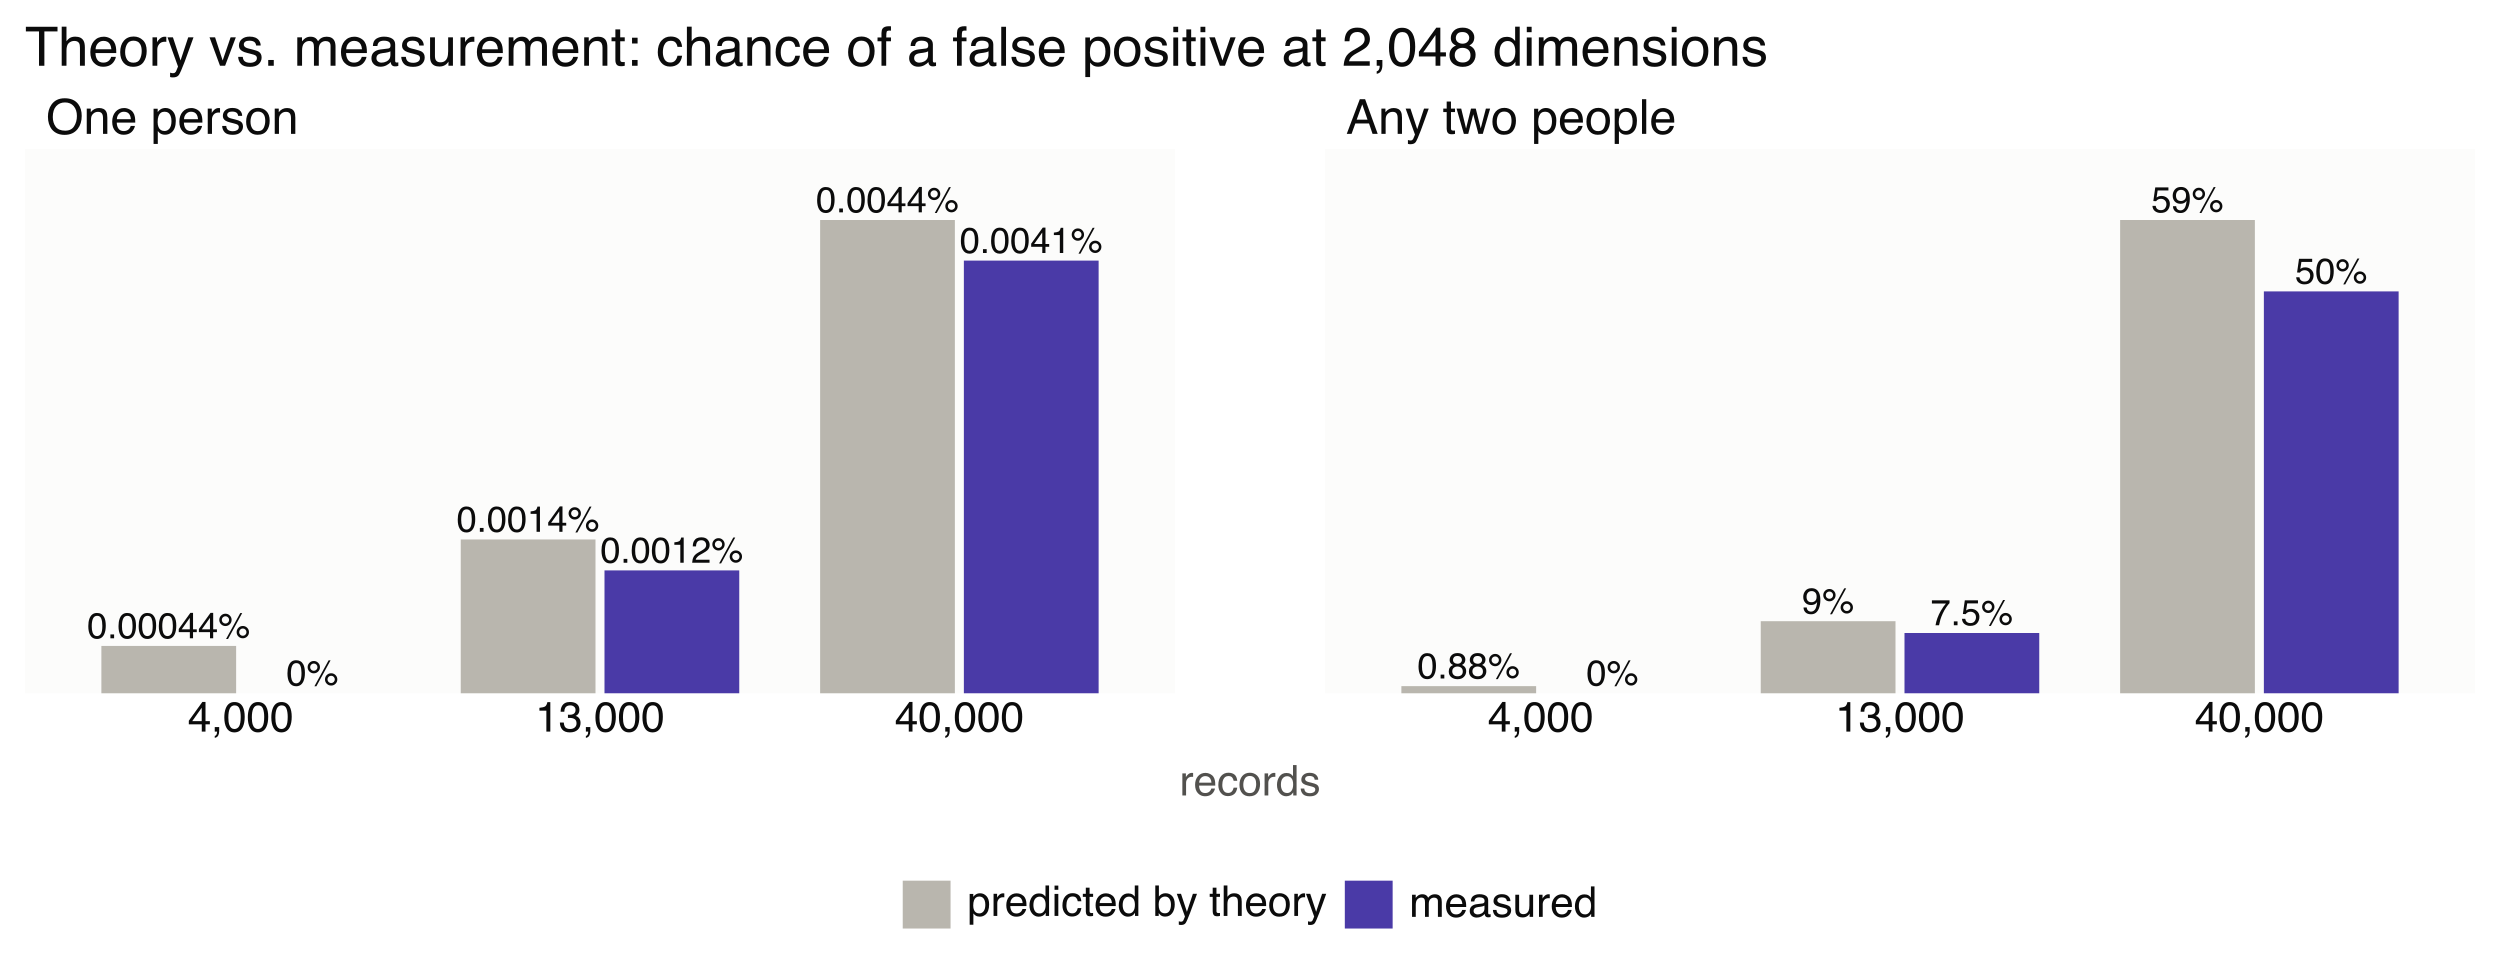
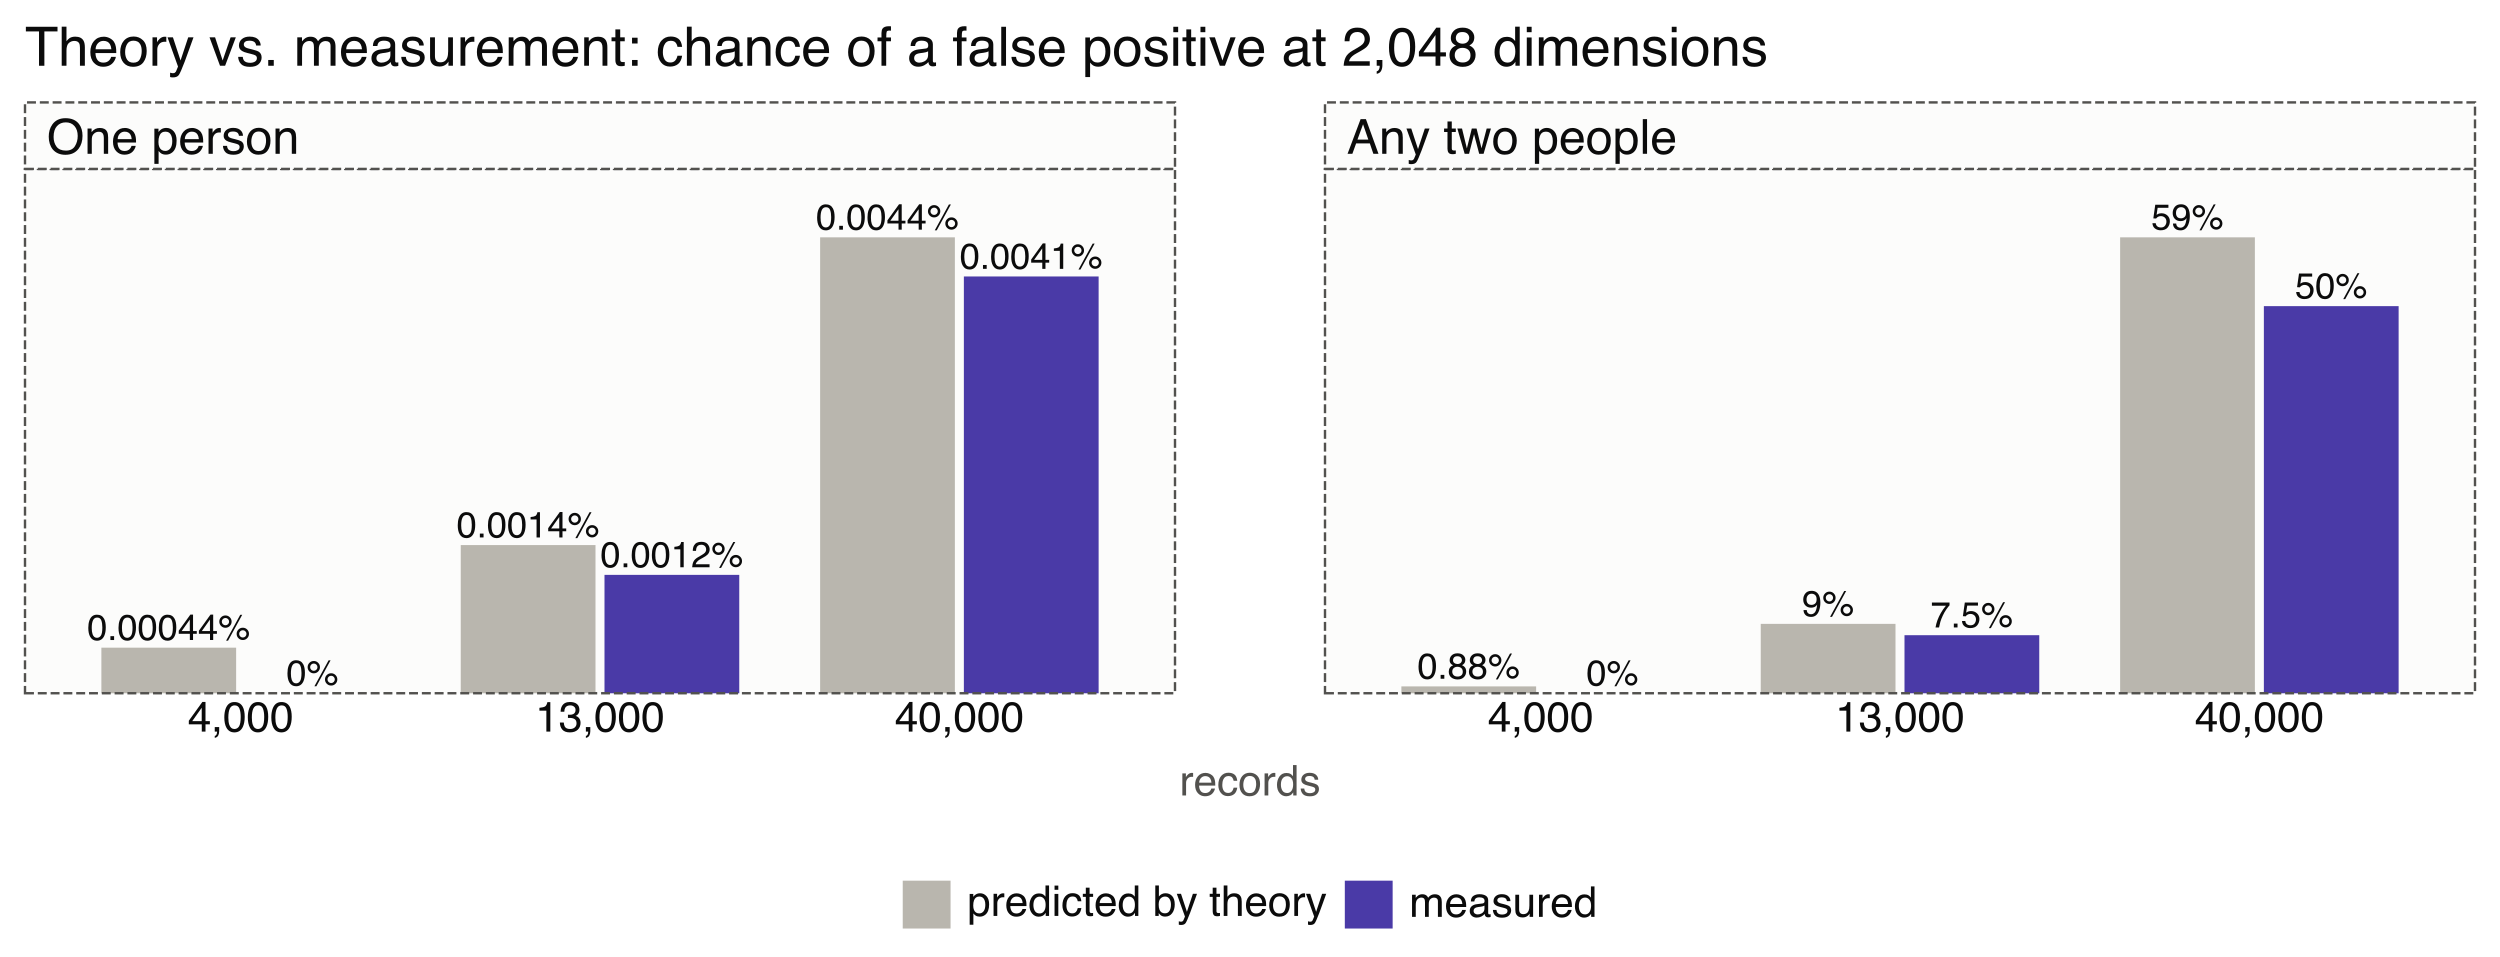
<svg xmlns="http://www.w3.org/2000/svg" xmlns:xlink="http://www.w3.org/1999/xlink" width="828pt" height="316.8pt" viewBox="0 0 828 316.8" version="1.1">
  <defs>
    <style type="text/css">*{stroke-linejoin: round; stroke-linecap: butt}</style>
  </defs>
  <g id="figure_1">
    <g id="patch_1">
      <path d="M 0 316.8  L 828 316.8  L 828 0  L 0 0  z " style="fill: #ffffff" />
    </g>
    <g id="patch_2">
      <path d="M 0 316.8  L 828 316.8  L 828 0  L 0 0  z " style="fill: #ffffff; stroke: #ffffff; stroke-linejoin: miter" />
    </g>
    <g id="axes_1">
      <g id="patch_3">
-         <path d="M 8.28 229.602  L 389.16 229.602  L 389.16 49.349  L 8.28 49.349  z " style="fill: #fcfcfb" />
+         <path d="M 8.28 229.602  L 389.16 229.602  L 389.16 55.949  L 8.28 55.949  z " style="fill: #fcfcfb" />
      </g>
      <g id="matplotlib.axis_1">
        <g id="xtick_1">
          <g id="text_1">
            <g style="fill: #0b0b0b" transform="translate(62.17969 242.3022) scale(0.14 -0.14)">
              <defs>
                <path id="Helvetica-17" d="M 2116 1584  L 2116 3613  L 681 1584  L 2116 1584  z M 2125 0  L 2125 1094  L 163 1094  L 163 1644  L 2213 4488  L 2688 4488  L 2688 1584  L 3347 1584  L 3347 1094  L 2688 1094  L 2688 0  L 2125 0  z " transform="scale(0.015625)" />
                <path id="Helvetica-f" d="M 531 -653  Q 747 -616 834 -350  Q 881 -209 881 -78  Q 881 -56 879 -39  Q 878 -22 872 0  L 531 0  L 531 681  L 1200 681  L 1200 50  Q 1200 -322 1050 -603  Q 900 -884 531 -950  L 531 -653  z " transform="scale(0.015625)" />
                <path id="Helvetica-13" d="M 1731 4475  Q 2600 4475 2988 3759  Q 3288 3206 3288 2244  Q 3288 1331 3016 734  Q 2622 -122 1728 -122  Q 922 -122 528 578  Q 200 1163 200 2147  Q 200 2909 397 3456  Q 766 4475 1731 4475  z M 1725 391  Q 2163 391 2422 778  Q 2681 1166 2681 2222  Q 2681 2984 2493 3476  Q 2306 3969 1766 3969  Q 1269 3969 1039 3501  Q 809 3034 809 2125  Q 809 1441 956 1025  Q 1181 391 1725 391  z " transform="scale(0.015625)" />
              </defs>
              <use xlink:href="#Helvetica-17" />
              <use xlink:href="#Helvetica-f" transform="translate(55.60938 0)" />
              <use xlink:href="#Helvetica-13" transform="translate(83.39062 0)" />
              <use xlink:href="#Helvetica-13" transform="translate(139 0)" />
              <use xlink:href="#Helvetica-13" transform="translate(194.6094 0)" />
            </g>
          </g>
        </g>
        <g id="xtick_2">
          <g id="text_2">
            <g style="fill: #0b0b0b" transform="translate(177.312 242.3022) scale(0.14 -0.14)">
              <defs>
                <path id="Helvetica-14" d="M 613 3169  L 613 3600  Q 1222 3659 1462 3798  Q 1703 3938 1822 4456  L 2266 4456  L 2266 0  L 1666 0  L 1666 3169  L 613 3169  z " transform="scale(0.015625)" />
                <path id="Helvetica-16" d="M 1663 -122  Q 869 -122 511 314  Q 153 750 153 1375  L 741 1375  Q 778 941 903 744  Q 1122 391 1694 391  Q 2138 391 2406 628  Q 2675 866 2675 1241  Q 2675 1703 2392 1887  Q 2109 2072 1606 2072  Q 1550 2072 1492 2070  Q 1434 2069 1375 2066  L 1375 2563  Q 1463 2553 1522 2550  Q 1581 2547 1650 2547  Q 1966 2547 2169 2647  Q 2525 2822 2525 3272  Q 2525 3606 2287 3787  Q 2050 3969 1734 3969  Q 1172 3969 956 3594  Q 838 3388 822 3006  L 266 3006  Q 266 3506 466 3856  Q 809 4481 1675 4481  Q 2359 4481 2734 4176  Q 3109 3872 3109 3294  Q 3109 2881 2888 2625  Q 2750 2466 2531 2375  Q 2884 2278 3082 2001  Q 3281 1725 3281 1325  Q 3281 684 2859 281  Q 2438 -122 1663 -122  z " transform="scale(0.015625)" />
              </defs>
              <use xlink:href="#Helvetica-14" />
              <use xlink:href="#Helvetica-16" transform="translate(55.60938 0)" />
              <use xlink:href="#Helvetica-f" transform="translate(111.2188 0)" />
              <use xlink:href="#Helvetica-13" transform="translate(139 0)" />
              <use xlink:href="#Helvetica-13" transform="translate(194.6094 0)" />
              <use xlink:href="#Helvetica-13" transform="translate(250.2188 0)" />
            </g>
          </g>
        </g>
        <g id="xtick_3">
          <g id="text_3">
            <g style="fill: #0b0b0b" transform="translate(296.337 242.3022) scale(0.14 -0.14)">
              <use xlink:href="#Helvetica-17" />
              <use xlink:href="#Helvetica-13" transform="translate(55.60938 0)" />
              <use xlink:href="#Helvetica-f" transform="translate(111.2188 0)" />
              <use xlink:href="#Helvetica-13" transform="translate(139 0)" />
              <use xlink:href="#Helvetica-13" transform="translate(194.6094 0)" />
              <use xlink:href="#Helvetica-13" transform="translate(250.2188 0)" />
            </g>
          </g>
        </g>
      </g>
      <g id="matplotlib.axis_2">
        <g id="ytick_1" />
        <g id="ytick_2" />
        <g id="ytick_3" />
        <g id="ytick_4" />
        <g id="ytick_5" />
        <g id="ytick_6" />
        <g id="ytick_7" />
        <g id="ytick_8" />
        <g id="ytick_9" />
        <g id="ytick_10" />
        <g id="ytick_11" />
      </g>
      <g id="PolyCollection_1">
-         <path d="M 81.183 229.602  L 81.183 229.602  L 125.817 229.602  L 125.817 229.602  z " clip-path="url(#p9a728848ee)" style="fill: #4a3aa7" />
-         <path d="M 33.573 229.602  L 33.573 213.933  L 78.207 213.933  L 78.207 229.602  z " clip-path="url(#p9a728848ee)" style="fill: #b9b6ae" />
-         <path d="M 200.208 229.602  L 200.208 188.907  L 244.842 188.907  L 244.842 229.602  z " clip-path="url(#p9a728848ee)" style="fill: #4a3aa7" />
-         <path d="M 152.598 229.602  L 152.598 178.663  L 197.232 178.663  L 197.232 229.602  z " clip-path="url(#p9a728848ee)" style="fill: #b9b6ae" />
-         <path d="M 319.233 229.602  L 319.233 86.322  L 363.867 86.322  L 363.867 229.602  z " clip-path="url(#p9a728848ee)" style="fill: #4a3aa7" />
-         <path d="M 271.623 229.602  L 271.623 72.86  L 316.257 72.86  L 316.257 229.602  z " clip-path="url(#p9a728848ee)" style="fill: #b9b6ae" />
+         <path d="M 81.183 229.602  L 81.183 229.602  L 125.817 229.602  L 125.817 229.602  z " clip-path="url(#p51a6651ae0)" style="fill: #4a3aa7" />
+         <path d="M 33.573 229.602  L 33.573 214.507  L 78.207 214.507  L 78.207 229.602  z " clip-path="url(#p51a6651ae0)" style="fill: #b9b6ae" />
+         <path d="M 200.208 229.602  L 200.208 190.397  L 244.842 190.397  L 244.842 229.602  z " clip-path="url(#p51a6651ae0)" style="fill: #4a3aa7" />
+         <path d="M 152.598 229.602  L 152.598 180.528  L 197.232 180.528  L 197.232 229.602  z " clip-path="url(#p51a6651ae0)" style="fill: #b9b6ae" />
+         <path d="M 319.233 229.602  L 319.233 91.568  L 363.867 91.568  L 363.867 229.602  z " clip-path="url(#p51a6651ae0)" style="fill: #4a3aa7" />
+         <path d="M 271.623 229.602  L 271.623 78.599  L 316.257 78.599  L 316.257 229.602  z " clip-path="url(#p51a6651ae0)" style="fill: #b9b6ae" />
      </g>
      <g id="text_4">
-         <g clip-path="url(#p9a728848ee)">
-           <g style="fill: #0b0b0b" transform="translate(28.86844 211.4031) scale(0.12 -0.12)">
+         <g clip-path="url(#p51a6651ae0)">
+           <g style="fill: #0b0b0b" transform="translate(28.86844 211.9768) scale(0.12 -0.12)">
            <defs>
              <path id="Helvetica-11" d="M 547 681  L 1200 681  L 1200 0  L 547 0  L 547 681  z " transform="scale(0.015625)" />
              <path id="Helvetica-8" d="M 4363 2175  Q 4813 2175 5131 1856  Q 5450 1538 5450 1088  Q 5450 638 5131 319  Q 4813 0 4363 0  Q 3909 0 3590 319  Q 3272 638 3272 1088  Q 3272 1538 3590 1856  Q 3909 2175 4363 2175  z M 3909 4456  L 4256 4456  L 1753 -119  L 1406 -119  L 3909 4456  z M 1294 2606  Q 1563 2606 1752 2795  Q 1941 2984 1941 3250  Q 1941 3516 1752 3705  Q 1563 3894 1294 3894  Q 1028 3894 839 3706  Q 650 3519 650 3250  Q 650 2984 839 2795  Q 1028 2606 1294 2606  z M 1294 4341  Q 1747 4341 2065 4020  Q 2384 3700 2384 3250  Q 2384 2800 2065 2481  Q 1747 2163 1294 2163  Q 844 2163 525 2481  Q 206 2800 206 3250  Q 206 3700 525 4020  Q 844 4341 1294 4341  z M 4363 444  Q 4628 444 4817 633  Q 5006 822 5006 1088  Q 5006 1353 4817 1542  Q 4628 1731 4363 1731  Q 4094 1731 3905 1542  Q 3716 1353 3716 1088  Q 3716 822 3905 633  Q 4094 444 4363 444  z " transform="scale(0.015625)" />
            </defs>
            <use xlink:href="#Helvetica-13" />
            <use xlink:href="#Helvetica-11" transform="translate(55.60938 0)" />
            <use xlink:href="#Helvetica-13" transform="translate(83.39062 0)" />
            <use xlink:href="#Helvetica-13" transform="translate(139 0)" />
            <use xlink:href="#Helvetica-13" transform="translate(194.6094 0)" />
            <use xlink:href="#Helvetica-17" transform="translate(250.2188 0)" />
            <use xlink:href="#Helvetica-17" transform="translate(305.8281 0)" />
            <use xlink:href="#Helvetica-8" transform="translate(361.4375 0)" />
          </g>
        </g>
      </g>
      <g id="text_5">
-         <g clip-path="url(#p9a728848ee)">
-           <g style="fill: #0b0b0b" transform="translate(151.23 176.1325) scale(0.12 -0.12)">
+         <g clip-path="url(#p51a6651ae0)">
+           <g style="fill: #0b0b0b" transform="translate(151.23 177.9977) scale(0.12 -0.12)">
            <use xlink:href="#Helvetica-13" />
            <use xlink:href="#Helvetica-11" transform="translate(55.60938 0)" />
            <use xlink:href="#Helvetica-13" transform="translate(83.39062 0)" />
            <use xlink:href="#Helvetica-13" transform="translate(139 0)" />
            <use xlink:href="#Helvetica-14" transform="translate(194.6094 0)" />
            <use xlink:href="#Helvetica-17" transform="translate(250.2188 0)" />
            <use xlink:href="#Helvetica-8" transform="translate(305.8281 0)" />
          </g>
        </g>
      </g>
      <g id="text_6">
-         <g clip-path="url(#p9a728848ee)">
-           <g style="fill: #0b0b0b" transform="translate(270.255 70.32976) scale(0.12 -0.12)">
+         <g clip-path="url(#p51a6651ae0)">
+           <g style="fill: #0b0b0b" transform="translate(270.255 76.06889) scale(0.12 -0.12)">
            <use xlink:href="#Helvetica-13" />
            <use xlink:href="#Helvetica-11" transform="translate(55.60938 0)" />
            <use xlink:href="#Helvetica-13" transform="translate(83.39062 0)" />
            <use xlink:href="#Helvetica-13" transform="translate(139 0)" />
            <use xlink:href="#Helvetica-17" transform="translate(194.6094 0)" />
            <use xlink:href="#Helvetica-17" transform="translate(250.2188 0)" />
            <use xlink:href="#Helvetica-8" transform="translate(305.8281 0)" />
          </g>
        </g>
      </g>
      <g id="text_7">
-         <g clip-path="url(#p9a728848ee)">
+         <g clip-path="url(#p51a6651ae0)">
          <g style="fill: #0b0b0b" transform="translate(94.82812 227.0597) scale(0.12 -0.12)">
            <use xlink:href="#Helvetica-13" />
            <use xlink:href="#Helvetica-8" transform="translate(55.60938 0)" />
          </g>
        </g>
      </g>
      <g id="text_8">
-         <g clip-path="url(#p9a728848ee)">
-           <g style="fill: #0b0b0b" transform="translate(198.84 186.3797) scale(0.12 -0.12)">
+         <g clip-path="url(#p51a6651ae0)">
+           <g style="fill: #0b0b0b" transform="translate(198.84 187.8698) scale(0.12 -0.12)">
            <defs>
              <path id="Helvetica-15" d="M 200 0  Q 231 578 439 1006  Q 647 1434 1250 1784  L 1850 2131  Q 2253 2366 2416 2531  Q 2672 2791 2672 3125  Q 2672 3516 2437 3745  Q 2203 3975 1813 3975  Q 1234 3975 1013 3538  Q 894 3303 881 2888  L 309 2888  Q 319 3472 525 3841  Q 891 4491 1816 4491  Q 2584 4491 2939 4075  Q 3294 3659 3294 3150  Q 3294 2613 2916 2231  Q 2697 2009 2131 1694  L 1703 1456  Q 1397 1288 1222 1134  Q 909 863 828 531  L 3272 531  L 3272 0  L 200 0  z " transform="scale(0.015625)" />
            </defs>
            <use xlink:href="#Helvetica-13" />
            <use xlink:href="#Helvetica-11" transform="translate(55.60938 0)" />
            <use xlink:href="#Helvetica-13" transform="translate(83.39062 0)" />
            <use xlink:href="#Helvetica-13" transform="translate(139 0)" />
            <use xlink:href="#Helvetica-14" transform="translate(194.6094 0)" />
            <use xlink:href="#Helvetica-15" transform="translate(250.2188 0)" />
            <use xlink:href="#Helvetica-8" transform="translate(305.8281 0)" />
          </g>
        </g>
      </g>
      <g id="text_9">
-         <g clip-path="url(#p9a728848ee)">
-           <g style="fill: #0b0b0b" transform="translate(317.865 83.79172) scale(0.12 -0.12)">
+         <g clip-path="url(#p51a6651ae0)">
+           <g style="fill: #0b0b0b" transform="translate(317.865 89.03794) scale(0.12 -0.12)">
            <use xlink:href="#Helvetica-13" />
            <use xlink:href="#Helvetica-11" transform="translate(55.60938 0)" />
            <use xlink:href="#Helvetica-13" transform="translate(83.39062 0)" />
            <use xlink:href="#Helvetica-13" transform="translate(139 0)" />
            <use xlink:href="#Helvetica-17" transform="translate(194.6094 0)" />
            <use xlink:href="#Helvetica-14" transform="translate(250.2188 0)" />
            <use xlink:href="#Helvetica-8" transform="translate(305.8281 0)" />
          </g>
        </g>
      </g>
    </g>
    <g id="axes_2">
      <g id="patch_4">
-         <path d="M 438.84 229.602  L 819.72 229.602  L 819.72 49.349  L 438.84 49.349  z " style="fill: #fcfcfb" />
+         <path d="M 438.84 229.602  L 819.72 229.602  L 819.72 55.949  L 438.84 55.949  z " style="fill: #fcfcfb" />
      </g>
      <g id="matplotlib.axis_3">
        <g id="xtick_4">
          <g id="text_10">
            <g style="fill: #0b0b0b" transform="translate(492.7397 242.3022) scale(0.14 -0.14)">
              <use xlink:href="#Helvetica-17" />
              <use xlink:href="#Helvetica-f" transform="translate(55.60938 0)" />
              <use xlink:href="#Helvetica-13" transform="translate(83.39062 0)" />
              <use xlink:href="#Helvetica-13" transform="translate(139 0)" />
              <use xlink:href="#Helvetica-13" transform="translate(194.6094 0)" />
            </g>
          </g>
        </g>
        <g id="xtick_5">
          <g id="text_11">
            <g style="fill: #0b0b0b" transform="translate(607.872 242.3022) scale(0.14 -0.14)">
              <use xlink:href="#Helvetica-14" />
              <use xlink:href="#Helvetica-16" transform="translate(55.60938 0)" />
              <use xlink:href="#Helvetica-f" transform="translate(111.2188 0)" />
              <use xlink:href="#Helvetica-13" transform="translate(139 0)" />
              <use xlink:href="#Helvetica-13" transform="translate(194.6094 0)" />
              <use xlink:href="#Helvetica-13" transform="translate(250.2188 0)" />
            </g>
          </g>
        </g>
        <g id="xtick_6">
          <g id="text_12">
            <g style="fill: #0b0b0b" transform="translate(726.897 242.3022) scale(0.14 -0.14)">
              <use xlink:href="#Helvetica-17" />
              <use xlink:href="#Helvetica-13" transform="translate(55.60938 0)" />
              <use xlink:href="#Helvetica-f" transform="translate(111.2188 0)" />
              <use xlink:href="#Helvetica-13" transform="translate(139 0)" />
              <use xlink:href="#Helvetica-13" transform="translate(194.6094 0)" />
              <use xlink:href="#Helvetica-13" transform="translate(250.2188 0)" />
            </g>
          </g>
        </g>
      </g>
      <g id="matplotlib.axis_4">
        <g id="ytick_12" />
        <g id="ytick_13" />
        <g id="ytick_14" />
        <g id="ytick_15" />
        <g id="ytick_16" />
        <g id="ytick_17" />
        <g id="ytick_18" />
      </g>
      <g id="PolyCollection_2">
-         <path d="M 511.743 229.602  L 511.743 229.602  L 556.377 229.602  L 556.377 229.602  z " clip-path="url(#p9a76f917c3)" style="fill: #4a3aa7" />
-         <path d="M 464.133 229.602  L 464.133 227.248  L 508.767 227.248  L 508.767 229.602  z " clip-path="url(#p9a76f917c3)" style="fill: #b9b6ae" />
-         <path d="M 630.768 229.602  L 630.768 209.639  L 675.402 209.639  L 675.402 229.602  z " clip-path="url(#p9a76f917c3)" style="fill: #4a3aa7" />
-         <path d="M 583.158 229.602  L 583.158 205.751  L 627.792 205.751  L 627.792 229.602  z " clip-path="url(#p9a76f917c3)" style="fill: #b9b6ae" />
-         <path d="M 749.793 229.602  L 749.793 96.516  L 794.427 96.516  L 794.427 229.602  z " clip-path="url(#p9a76f917c3)" style="fill: #4a3aa7" />
-         <path d="M 702.183 229.602  L 702.183 72.86  L 746.817 72.86  L 746.817 229.602  z " clip-path="url(#p9a76f917c3)" style="fill: #b9b6ae" />
+         <path d="M 511.743 229.602  L 511.743 229.602  L 556.377 229.602  L 556.377 229.602  z " clip-path="url(#p0ba804f6c2)" style="fill: #4a3aa7" />
+         <path d="M 464.133 229.602  L 464.133 227.334  L 508.767 227.334  L 508.767 229.602  z " clip-path="url(#p0ba804f6c2)" style="fill: #b9b6ae" />
+         <path d="M 630.768 229.602  L 630.768 210.37  L 675.402 210.37  L 675.402 229.602  z " clip-path="url(#p0ba804f6c2)" style="fill: #4a3aa7" />
+         <path d="M 583.158 229.602  L 583.158 206.624  L 627.792 206.624  L 627.792 229.602  z " clip-path="url(#p0ba804f6c2)" style="fill: #b9b6ae" />
+         <path d="M 749.793 229.602  L 749.793 101.389  L 794.427 101.389  L 794.427 229.602  z " clip-path="url(#p0ba804f6c2)" style="fill: #4a3aa7" />
+         <path d="M 702.183 229.602  L 702.183 78.599  L 746.817 78.599  L 746.817 229.602  z " clip-path="url(#p0ba804f6c2)" style="fill: #b9b6ae" />
      </g>
      <g id="text_13">
-         <g clip-path="url(#p9a76f917c3)">
-           <g style="fill: #0b0b0b" transform="translate(469.4381 224.7117) scale(0.12 -0.12)">
+         <g clip-path="url(#p0ba804f6c2)">
+           <g style="fill: #0b0b0b" transform="translate(469.4381 224.7979) scale(0.12 -0.12)">
            <defs>
              <path id="Helvetica-1b" d="M 1741 2600  Q 2113 2600 2322 2808  Q 2531 3016 2531 3303  Q 2531 3553 2331 3762  Q 2131 3972 1722 3972  Q 1316 3972 1134 3762  Q 953 3553 953 3272  Q 953 2956 1187 2778  Q 1422 2600 1741 2600  z M 1775 384  Q 2166 384 2423 595  Q 2681 806 2681 1225  Q 2681 1659 2415 1884  Q 2150 2109 1734 2109  Q 1331 2109 1076 1879  Q 822 1650 822 1244  Q 822 894 1055 639  Q 1288 384 1775 384  z M 975 2384  Q 741 2484 609 2619  Q 363 2869 363 3269  Q 363 3769 725 4128  Q 1088 4488 1753 4488  Q 2397 4488 2762 4148  Q 3128 3809 3128 3356  Q 3128 2938 2916 2678  Q 2797 2531 2547 2391  Q 2825 2263 2984 2097  Q 3281 1784 3281 1284  Q 3281 694 2884 283  Q 2488 -128 1763 -128  Q 1109 -128 657 226  Q 206 581 206 1256  Q 206 1653 400 1942  Q 594 2231 975 2384  z " transform="scale(0.015625)" />
            </defs>
            <use xlink:href="#Helvetica-13" />
            <use xlink:href="#Helvetica-11" transform="translate(55.60938 0)" />
            <use xlink:href="#Helvetica-1b" transform="translate(83.39062 0)" />
            <use xlink:href="#Helvetica-1b" transform="translate(139 0)" />
            <use xlink:href="#Helvetica-8" transform="translate(194.6094 0)" />
          </g>
        </g>
      </g>
      <g id="text_14">
-         <g clip-path="url(#p9a76f917c3)">
-           <g style="fill: #0b0b0b" transform="translate(596.8031 203.2111) scale(0.12 -0.12)">
+         <g clip-path="url(#p0ba804f6c2)">
+           <g style="fill: #0b0b0b" transform="translate(596.8031 204.0845) scale(0.12 -0.12)">
            <defs>
              <path id="Helvetica-1c" d="M 850 1081  Q 875 616 1209 438  Q 1381 344 1597 344  Q 2000 344 2284 680  Q 2569 1016 2688 2044  Q 2500 1747 2223 1626  Q 1947 1506 1628 1506  Q 981 1506 604 1909  Q 228 2313 228 2947  Q 228 3556 600 4018  Q 972 4481 1697 4481  Q 2675 4481 3047 3600  Q 3253 3116 3253 2388  Q 3253 1566 3006 931  Q 2597 -125 1619 -125  Q 963 -125 622 219  Q 281 563 281 1081  L 850 1081  z M 1703 2000  Q 2038 2000 2314 2220  Q 2591 2441 2591 2991  Q 2591 3484 2342 3726  Q 2094 3969 1709 3969  Q 1297 3969 1055 3692  Q 813 3416 813 2953  Q 813 2516 1025 2258  Q 1238 2000 1703 2000  z " transform="scale(0.015625)" />
            </defs>
            <use xlink:href="#Helvetica-1c" />
            <use xlink:href="#Helvetica-8" transform="translate(55.60938 0)" />
          </g>
        </g>
      </g>
      <g id="text_15">
-         <g clip-path="url(#p9a76f917c3)">
-           <g style="fill: #0b0b0b" transform="translate(712.4916 70.32038) scale(0.12 -0.12)">
+         <g clip-path="url(#p0ba804f6c2)">
+           <g style="fill: #0b0b0b" transform="translate(712.4916 76.05951) scale(0.12 -0.12)">
            <defs>
              <path id="Helvetica-18" d="M 791 1141  Q 847 659 1238 475  Q 1438 381 1700 381  Q 2200 381 2440 700  Q 2681 1019 2681 1406  Q 2681 1875 2395 2131  Q 2109 2388 1709 2388  Q 1419 2388 1211 2275  Q 1003 2163 856 1963  L 369 1991  L 709 4400  L 3034 4400  L 3034 3856  L 1131 3856  L 941 2613  Q 1097 2731 1238 2791  Q 1488 2894 1816 2894  Q 2431 2894 2859 2497  Q 3288 2100 3288 1491  Q 3288 856 2895 371  Q 2503 -113 1644 -113  Q 1097 -113 676 195  Q 256 503 206 1141  L 791 1141  z " transform="scale(0.015625)" />
            </defs>
            <use xlink:href="#Helvetica-18" />
            <use xlink:href="#Helvetica-1c" transform="translate(55.60938 0)" />
            <use xlink:href="#Helvetica-8" transform="translate(111.2188 0)" />
          </g>
        </g>
      </g>
      <g id="text_16">
-         <g clip-path="url(#p9a76f917c3)">
+         <g clip-path="url(#p0ba804f6c2)">
          <g style="fill: #0b0b0b" transform="translate(525.3881 227.0597) scale(0.12 -0.12)">
            <use xlink:href="#Helvetica-13" />
            <use xlink:href="#Helvetica-8" transform="translate(55.60938 0)" />
          </g>
        </g>
      </g>
      <g id="text_17">
-         <g clip-path="url(#p9a76f917c3)">
-           <g style="fill: #0b0b0b" transform="translate(639.4097 207.0818) scale(0.12 -0.12)">
+         <g clip-path="url(#p0ba804f6c2)">
+           <g style="fill: #0b0b0b" transform="translate(639.4097 207.8127) scale(0.12 -0.12)">
            <defs>
              <path id="Helvetica-1a" d="M 3347 4400  L 3347 3909  Q 3131 3700 2773 3181  Q 2416 2663 2141 2063  Q 1869 1478 1728 997  Q 1638 688 1494 0  L 872 0  Q 1084 1281 1809 2550  Q 2238 3294 2709 3834  L 234 3834  L 234 4400  L 3347 4400  z " transform="scale(0.015625)" />
            </defs>
            <use xlink:href="#Helvetica-1a" />
            <use xlink:href="#Helvetica-11" transform="translate(55.60938 0)" />
            <use xlink:href="#Helvetica-18" transform="translate(83.39062 0)" />
            <use xlink:href="#Helvetica-8" transform="translate(139 0)" />
          </g>
        </g>
      </g>
      <g id="text_18">
-         <g clip-path="url(#p9a76f917c3)">
-           <g style="fill: #0b0b0b" transform="translate(760.1016 93.97368) scale(0.12 -0.12)">
+         <g clip-path="url(#p0ba804f6c2)">
+           <g style="fill: #0b0b0b" transform="translate(760.1016 98.84664) scale(0.12 -0.12)">
            <use xlink:href="#Helvetica-18" />
            <use xlink:href="#Helvetica-13" transform="translate(55.60938 0)" />
            <use xlink:href="#Helvetica-8" transform="translate(111.2188 0)" />
          </g>
        </g>
      </g>
+     </g>
+     <g id="patch_5">
+       <path d="M 8.28 229.602  L 389.16 229.602  L 389.16 55.949  L 8.28 55.949  L 8.28 229.602  z " style="fill: none; stroke-dasharray: 2.96,1.28; stroke-dashoffset: 0; stroke: #52514e; stroke-width: 0.8; stroke-linejoin: miter" />
+     </g>
+     <g id="patch_6">
+       <path d="M 438.84 229.602  L 819.72 229.602  L 819.72 55.949  L 438.84 55.949  L 438.84 229.602  z " style="fill: none; stroke-dasharray: 2.96,1.28; stroke-dashoffset: 0; stroke: #52514e; stroke-width: 0.8; stroke-linejoin: miter" />
    </g>
    <g id="text_19">
      <g style="fill: #0b0b0b" transform="translate(8.28 21.78) scale(0.18 -0.18)">
        <defs>
          <path id="Helvetica-37" d="M 3828 4591  L 3828 4044  L 2281 4044  L 2281 0  L 1650 0  L 1650 4044  L 103 4044  L 103 4591  L 3828 4591  z " transform="scale(0.015625)" />
          <path id="Helvetica-4b" d="M 413 4606  L 975 4606  L 975 2894  Q 1175 3147 1334 3250  Q 1606 3428 2013 3428  Q 2741 3428 3000 2919  Q 3141 2641 3141 2147  L 3141 0  L 2563 0  L 2563 2109  Q 2563 2478 2469 2650  Q 2316 2925 1894 2925  Q 1544 2925 1259 2684  Q 975 2444 975 1775  L 975 0  L 413 0  L 413 4606  z " transform="scale(0.015625)" />
          <path id="Helvetica-48" d="M 1806 3422  Q 2163 3422 2497 3255  Q 2831 3088 3006 2822  Q 3175 2569 3231 2231  Q 3281 2000 3281 1494  L 828 1494  Q 844 984 1069 676  Q 1294 369 1766 369  Q 2206 369 2469 659  Q 2619 828 2681 1050  L 3234 1050  Q 3213 866 3089 639  Q 2966 413 2813 269  Q 2556 19 2178 -69  Q 1975 -119 1719 -119  Q 1094 -119 659 336  Q 225 791 225 1609  Q 225 2416 662 2919  Q 1100 3422 1806 3422  z M 2703 1941  Q 2669 2306 2544 2525  Q 2313 2931 1772 2931  Q 1384 2931 1121 2651  Q 859 2372 844 1941  L 2703 1941  z M 1753 3428  L 1753 3428  z " transform="scale(0.015625)" />
          <path id="Helvetica-52" d="M 1741 363  Q 2300 363 2508 786  Q 2716 1209 2716 1728  Q 2716 2197 2566 2491  Q 2328 2953 1747 2953  Q 1231 2953 997 2559  Q 763 2166 763 1609  Q 763 1075 997 719  Q 1231 363 1741 363  z M 1763 3444  Q 2409 3444 2856 3012  Q 3303 2581 3303 1744  Q 3303 934 2909 406  Q 2516 -122 1688 -122  Q 997 -122 590 345  Q 184 813 184 1600  Q 184 2444 612 2944  Q 1041 3444 1763 3444  z M 1744 3428  L 1744 3428  z " transform="scale(0.015625)" />
          <path id="Helvetica-55" d="M 428 3347  L 963 3347  L 963 2769  Q 1028 2938 1284 3180  Q 1541 3422 1875 3422  Q 1891 3422 1928 3419  Q 1966 3416 2056 3406  L 2056 2813  Q 2006 2822 1964 2825  Q 1922 2828 1872 2828  Q 1447 2828 1219 2554  Q 991 2281 991 1925  L 991 0  L 428 0  L 428 3347  z " transform="scale(0.015625)" />
          <path id="Helvetica-5c" d="M 2503 3347  L 3125 3347  Q 3006 3025 2597 1878  Q 2291 1016 2084 472  Q 1597 -809 1397 -1090  Q 1197 -1372 709 -1372  Q 591 -1372 527 -1362  Q 463 -1353 369 -1328  L 369 -816  Q 516 -856 581 -865  Q 647 -875 697 -875  Q 853 -875 926 -823  Q 1000 -772 1050 -697  Q 1066 -672 1162 -440  Q 1259 -209 1303 -97  L 66 3347  L 703 3347  L 1600 622  L 2503 3347  z M 1597 3428  L 1597 3428  z " transform="scale(0.015625)" />
          <path id="Helvetica-3" transform="scale(0.015625)" />
          <path id="Helvetica-59" d="M 688 3347  L 1581 622  L 2516 3347  L 3131 3347  L 1869 0  L 1269 0  L 34 3347  L 688 3347  z " transform="scale(0.015625)" />
          <path id="Helvetica-56" d="M 747 1050  Q 772 769 888 619  Q 1100 347 1625 347  Q 1938 347 2175 483  Q 2413 619 2413 903  Q 2413 1119 2222 1231  Q 2100 1300 1741 1391  L 1294 1503  Q 866 1609 663 1741  Q 300 1969 300 2372  Q 300 2847 642 3140  Q 984 3434 1563 3434  Q 2319 3434 2653 2991  Q 2863 2709 2856 2384  L 2325 2384  Q 2309 2575 2191 2731  Q 1997 2953 1519 2953  Q 1200 2953 1036 2831  Q 872 2709 872 2509  Q 872 2291 1088 2159  Q 1213 2081 1456 2022  L 1828 1931  Q 2434 1784 2641 1647  Q 2969 1431 2969 969  Q 2969 522 2630 197  Q 2291 -128 1597 -128  Q 850 -128 539 211  Q 228 550 206 1050  L 747 1050  z M 1578 3428  L 1578 3428  z " transform="scale(0.015625)" />
          <path id="Helvetica-50" d="M 413 3347  L 969 3347  L 969 2872  Q 1169 3119 1331 3231  Q 1609 3422 1963 3422  Q 2363 3422 2606 3225  Q 2744 3113 2856 2894  Q 3044 3163 3297 3292  Q 3550 3422 3866 3422  Q 4541 3422 4784 2934  Q 4916 2672 4916 2228  L 4916 0  L 4331 0  L 4331 2325  Q 4331 2659 4164 2784  Q 3997 2909 3756 2909  Q 3425 2909 3186 2687  Q 2947 2466 2947 1947  L 2947 0  L 2375 0  L 2375 2184  Q 2375 2525 2294 2681  Q 2166 2916 1816 2916  Q 1497 2916 1236 2669  Q 975 2422 975 1775  L 975 0  L 413 0  L 413 3347  z " transform="scale(0.015625)" />
          <path id="Helvetica-44" d="M 844 891  Q 844 647 1022 506  Q 1200 366 1444 366  Q 1741 366 2019 503  Q 2488 731 2488 1250  L 2488 1703  Q 2384 1638 2221 1594  Q 2059 1550 1903 1531  L 1563 1488  Q 1256 1447 1103 1359  Q 844 1213 844 891  z M 2206 2028  Q 2400 2053 2466 2191  Q 2503 2266 2503 2406  Q 2503 2694 2298 2823  Q 2094 2953 1713 2953  Q 1272 2953 1088 2716  Q 984 2584 953 2325  L 428 2325  Q 444 2944 830 3186  Q 1216 3428 1725 3428  Q 2316 3428 2684 3203  Q 3050 2978 3050 2503  L 3050 575  Q 3050 488 3086 434  Q 3122 381 3238 381  Q 3275 381 3322 386  Q 3369 391 3422 400  L 3422 -16  Q 3291 -53 3222 -62  Q 3153 -72 3034 -72  Q 2744 -72 2613 134  Q 2544 244 2516 444  Q 2344 219 2022 53  Q 1700 -113 1313 -113  Q 847 -113 551 170  Q 256 453 256 878  Q 256 1344 547 1600  Q 838 1856 1309 1916  L 2206 2028  z M 1741 3428  L 1741 3428  z " transform="scale(0.015625)" />
          <path id="Helvetica-58" d="M 975 3347  L 975 1125  Q 975 869 1056 706  Q 1206 406 1616 406  Q 2203 406 2416 931  Q 2531 1213 2531 1703  L 2531 3347  L 3094 3347  L 3094 0  L 2563 0  L 2569 494  Q 2459 303 2297 172  Q 1975 -91 1516 -91  Q 800 -91 541 388  Q 400 644 400 1072  L 400 3347  L 975 3347  z M 1747 3428  L 1747 3428  z " transform="scale(0.015625)" />
          <path id="Helvetica-51" d="M 413 3347  L 947 3347  L 947 2872  Q 1184 3166 1450 3294  Q 1716 3422 2041 3422  Q 2753 3422 3003 2925  Q 3141 2653 3141 2147  L 3141 0  L 2569 0  L 2569 2109  Q 2569 2416 2478 2603  Q 2328 2916 1934 2916  Q 1734 2916 1606 2875  Q 1375 2806 1200 2600  Q 1059 2434 1017 2257  Q 975 2081 975 1753  L 975 0  L 413 0  L 413 3347  z M 1734 3428  L 1734 3428  z " transform="scale(0.015625)" />
          <path id="Helvetica-57" d="M 525 4281  L 1094 4281  L 1094 3347  L 1628 3347  L 1628 2888  L 1094 2888  L 1094 703  Q 1094 528 1213 469  Q 1278 434 1431 434  Q 1472 434 1519 436  Q 1566 438 1628 444  L 1628 0  Q 1531 -28 1426 -40  Q 1322 -53 1200 -53  Q 806 -53 665 148  Q 525 350 525 672  L 525 2888  L 72 2888  L 72 3347  L 525 3347  L 525 4281  z " transform="scale(0.015625)" />
          <path id="Helvetica-1d" d="M 709 3303  L 1363 3303  L 1363 2622  L 709 2622  L 709 3303  z M 709 681  L 1363 681  L 1363 0  L 709 0  L 709 681  z " transform="scale(0.015625)" />
          <path id="Helvetica-46" d="M 1703 3444  Q 2269 3444 2623 3169  Q 2978 2894 3050 2222  L 2503 2222  Q 2453 2531 2275 2736  Q 2097 2941 1703 2941  Q 1166 2941 934 2416  Q 784 2075 784 1575  Q 784 1072 996 728  Q 1209 384 1666 384  Q 2016 384 2220 598  Q 2425 813 2503 1184  L 3050 1184  Q 2956 519 2581 211  Q 2206 -97 1622 -97  Q 966 -97 575 383  Q 184 863 184 1581  Q 184 2463 612 2953  Q 1041 3444 1703 3444  z M 1616 3428  L 1616 3428  z " transform="scale(0.015625)" />
          <path id="Helvetica-49" d="M 553 3856  Q 566 4206 675 4369  Q 872 4656 1434 4656  Q 1488 4656 1544 4653  Q 1600 4650 1672 4644  L 1672 4131  Q 1584 4138 1545 4139  Q 1506 4141 1472 4141  Q 1216 4141 1166 4008  Q 1116 3875 1116 3331  L 1672 3331  L 1672 2888  L 1109 2888  L 1109 0  L 553 0  L 553 2888  L 88 2888  L 88 3331  L 553 3331  L 553 3856  z " transform="scale(0.015625)" />
          <path id="Helvetica-4f" d="M 428 4591  L 991 4591  L 991 0  L 428 0  L 428 4591  z " transform="scale(0.015625)" />
          <path id="Helvetica-53" d="M 1825 378  Q 2219 378 2480 708  Q 2741 1038 2741 1694  Q 2741 2094 2625 2381  Q 2406 2934 1825 2934  Q 1241 2934 1025 2350  Q 909 2038 909 1556  Q 909 1169 1025 897  Q 1244 378 1825 378  z M 369 3331  L 916 3331  L 916 2888  Q 1084 3116 1284 3241  Q 1569 3428 1953 3428  Q 2522 3428 2919 2992  Q 3316 2556 3316 1747  Q 3316 653 2744 184  Q 2381 -113 1900 -113  Q 1522 -113 1266 53  Q 1116 147 931 375  L 931 -1334  L 369 -1334  L 369 3331  z " transform="scale(0.015625)" />
          <path id="Helvetica-4c" d="M 413 3331  L 984 3331  L 984 0  L 413 0  L 413 3331  z M 413 4591  L 984 4591  L 984 3953  L 413 3953  L 413 4591  z " transform="scale(0.015625)" />
          <path id="Helvetica-47" d="M 769 1634  Q 769 1097 997 734  Q 1225 372 1728 372  Q 2119 372 2370 708  Q 2622 1044 2622 1672  Q 2622 2306 2362 2611  Q 2103 2916 1722 2916  Q 1297 2916 1033 2591  Q 769 2266 769 1634  z M 1616 3406  Q 2000 3406 2259 3244  Q 2409 3150 2600 2916  L 2600 4606  L 3141 4606  L 3141 0  L 2634 0  L 2634 466  Q 2438 156 2169 18  Q 1900 -119 1553 -119  Q 994 -119 584 351  Q 175 822 175 1603  Q 175 2334 548 2870  Q 922 3406 1616 3406  z " transform="scale(0.015625)" />
        </defs>
        <use xlink:href="#Helvetica-37" />
        <use xlink:href="#Helvetica-4b" transform="translate(61.07812 0)" />
        <use xlink:href="#Helvetica-48" transform="translate(116.6875 0)" />
        <use xlink:href="#Helvetica-52" transform="translate(172.2969 0)" />
        <use xlink:href="#Helvetica-55" transform="translate(227.9062 0)" />
        <use xlink:href="#Helvetica-5c" transform="translate(261.2031 0)" />
        <use xlink:href="#Helvetica-3" transform="translate(311.2031 0)" />
        <use xlink:href="#Helvetica-59" transform="translate(338.9844 0)" />
        <use xlink:href="#Helvetica-56" transform="translate(388.9844 0)" />
        <use xlink:href="#Helvetica-11" transform="translate(438.9844 0)" />
        <use xlink:href="#Helvetica-3" transform="translate(466.7656 0)" />
        <use xlink:href="#Helvetica-50" transform="translate(494.5469 0)" />
        <use xlink:href="#Helvetica-48" transform="translate(577.8438 0)" />
        <use xlink:href="#Helvetica-44" transform="translate(633.4531 0)" />
        <use xlink:href="#Helvetica-56" transform="translate(689.0625 0)" />
        <use xlink:href="#Helvetica-58" transform="translate(739.0625 0)" />
        <use xlink:href="#Helvetica-55" transform="translate(794.6719 0)" />
        <use xlink:href="#Helvetica-48" transform="translate(827.9688 0)" />
        <use xlink:href="#Helvetica-50" transform="translate(883.5781 0)" />
        <use xlink:href="#Helvetica-48" transform="translate(966.875 0)" />
        <use xlink:href="#Helvetica-51" transform="translate(1022.484 0)" />
        <use xlink:href="#Helvetica-57" transform="translate(1078.094 0)" />
        <use xlink:href="#Helvetica-1d" transform="translate(1105.875 0)" />
        <use xlink:href="#Helvetica-3" transform="translate(1133.656 0)" />
        <use xlink:href="#Helvetica-46" transform="translate(1161.438 0)" />
        <use xlink:href="#Helvetica-4b" transform="translate(1211.438 0)" />
        <use xlink:href="#Helvetica-44" transform="translate(1267.047 0)" />
        <use xlink:href="#Helvetica-51" transform="translate(1322.656 0)" />
        <use xlink:href="#Helvetica-46" transform="translate(1378.266 0)" />
        <use xlink:href="#Helvetica-48" transform="translate(1428.266 0)" />
        <use xlink:href="#Helvetica-3" transform="translate(1483.875 0)" />
        <use xlink:href="#Helvetica-52" transform="translate(1511.656 0)" />
        <use xlink:href="#Helvetica-49" transform="translate(1567.266 0)" />
        <use xlink:href="#Helvetica-3" transform="translate(1595.047 0)" />
        <use xlink:href="#Helvetica-44" transform="translate(1622.828 0)" />
        <use xlink:href="#Helvetica-3" transform="translate(1678.438 0)" />
        <use xlink:href="#Helvetica-49" transform="translate(1706.219 0)" />
        <use xlink:href="#Helvetica-44" transform="translate(1734 0)" />
        <use xlink:href="#Helvetica-4f" transform="translate(1789.609 0)" />
        <use xlink:href="#Helvetica-56" transform="translate(1811.828 0)" />
        <use xlink:href="#Helvetica-48" transform="translate(1861.828 0)" />
        <use xlink:href="#Helvetica-3" transform="translate(1917.438 0)" />
        <use xlink:href="#Helvetica-53" transform="translate(1945.219 0)" />
        <use xlink:href="#Helvetica-52" transform="translate(2000.828 0)" />
        <use xlink:href="#Helvetica-56" transform="translate(2056.438 0)" />
        <use xlink:href="#Helvetica-4c" transform="translate(2106.438 0)" />
        <use xlink:href="#Helvetica-57" transform="translate(2128.656 0)" />
        <use xlink:href="#Helvetica-4c" transform="translate(2156.438 0)" />
        <use xlink:href="#Helvetica-59" transform="translate(2178.656 0)" />
        <use xlink:href="#Helvetica-48" transform="translate(2228.656 0)" />
        <use xlink:href="#Helvetica-3" transform="translate(2284.266 0)" />
        <use xlink:href="#Helvetica-44" transform="translate(2312.047 0)" />
        <use xlink:href="#Helvetica-57" transform="translate(2367.656 0)" />
        <use xlink:href="#Helvetica-3" transform="translate(2395.438 0)" />
        <use xlink:href="#Helvetica-15" transform="translate(2423.219 0)" />
        <use xlink:href="#Helvetica-f" transform="translate(2478.828 0)" />
        <use xlink:href="#Helvetica-13" transform="translate(2506.609 0)" />
        <use xlink:href="#Helvetica-17" transform="translate(2562.219 0)" />
        <use xlink:href="#Helvetica-1b" transform="translate(2617.828 0)" />
        <use xlink:href="#Helvetica-3" transform="translate(2673.438 0)" />
        <use xlink:href="#Helvetica-47" transform="translate(2701.219 0)" />
        <use xlink:href="#Helvetica-4c" transform="translate(2756.828 0)" />
        <use xlink:href="#Helvetica-50" transform="translate(2779.047 0)" />
        <use xlink:href="#Helvetica-48" transform="translate(2862.344 0)" />
        <use xlink:href="#Helvetica-51" transform="translate(2917.953 0)" />
        <use xlink:href="#Helvetica-56" transform="translate(2973.562 0)" />
        <use xlink:href="#Helvetica-4c" transform="translate(3023.562 0)" />
        <use xlink:href="#Helvetica-52" transform="translate(3045.781 0)" />
        <use xlink:href="#Helvetica-51" transform="translate(3101.391 0)" />
        <use xlink:href="#Helvetica-56" transform="translate(3157 0)" />
      </g>
    </g>
    <g id="text_20">
      <g style="fill: #52514e" transform="translate(390.6605 263.4611) scale(0.14 -0.14)">
        <use xlink:href="#Helvetica-55" />
        <use xlink:href="#Helvetica-48" transform="translate(33.29688 0)" />
        <use xlink:href="#Helvetica-46" transform="translate(88.90625 0)" />
        <use xlink:href="#Helvetica-52" transform="translate(138.9062 0)" />
        <use xlink:href="#Helvetica-55" transform="translate(194.5156 0)" />
        <use xlink:href="#Helvetica-47" transform="translate(227.8125 0)" />
        <use xlink:href="#Helvetica-56" transform="translate(283.4219 0)" />
      </g>
    </g>
+     <g id="patch_7">
+       <path d="M 8.28 55.949  L 389.16 55.949  L 389.16 33.919  L 8.28 33.919  z " style="fill: #fcfcfb; stroke-dasharray: 2.96,1.28; stroke-dashoffset: 0; stroke: #52514e; stroke-width: 0.8; stroke-linejoin: miter" />
+     </g>
    <g id="text_21">
-       <g style="fill: #0b0b0b" transform="translate(15.25298 44.33375) scale(0.16 -0.16)">
+       <g style="fill: #0b0b0b" transform="translate(15.518 50.93375) scale(0.16 -0.16)">
        <defs>
          <path id="Helvetica-32" d="M 2469 4716  Q 3684 4716 4269 3934  Q 4725 3325 4725 2375  Q 4725 1347 4203 666  Q 3591 -134 2456 -134  Q 1397 -134 791 566  Q 250 1241 250 2272  Q 250 3203 713 3866  Q 1306 4716 2469 4716  z M 2531 422  Q 3353 422 3720 1011  Q 4088 1600 4088 2366  Q 4088 3175 3664 3669  Q 3241 4163 2506 4163  Q 1794 4163 1344 3673  Q 894 3184 894 2231  Q 894 1469 1280 945  Q 1666 422 2531 422  z M 2488 4716  L 2488 4716  z " transform="scale(0.015625)" />
        </defs>
        <use xlink:href="#Helvetica-32" />
        <use xlink:href="#Helvetica-51" transform="translate(77.78125 0)" />
        <use xlink:href="#Helvetica-48" transform="translate(133.3906 0)" />
        <use xlink:href="#Helvetica-3" transform="translate(189 0)" />
        <use xlink:href="#Helvetica-53" transform="translate(216.7812 0)" />
        <use xlink:href="#Helvetica-48" transform="translate(272.3906 0)" />
        <use xlink:href="#Helvetica-55" transform="translate(328 0)" />
        <use xlink:href="#Helvetica-56" transform="translate(361.2969 0)" />
        <use xlink:href="#Helvetica-52" transform="translate(411.2969 0)" />
        <use xlink:href="#Helvetica-51" transform="translate(466.9062 0)" />
      </g>
    </g>
+     <g id="patch_8">
+       <path d="M 438.84 55.949  L 819.72 55.949  L 819.72 33.919  L 438.84 33.919  z " style="fill: #fcfcfb; stroke-dasharray: 2.96,1.28; stroke-dashoffset: 0; stroke: #52514e; stroke-width: 0.8; stroke-linejoin: miter" />
+     </g>
    <g id="text_22">
-       <g style="fill: #0b0b0b" transform="translate(445.813 44.33375) scale(0.16 -0.16)">
+       <g style="fill: #0b0b0b" transform="translate(446.078 50.93375) scale(0.16 -0.16)">
        <defs>
          <path id="Helvetica-24" d="M 2844 1881  L 2147 3909  L 1406 1881  L 2844 1881  z M 1822 4591  L 2525 4591  L 4191 0  L 3509 0  L 3044 1375  L 1228 1375  L 731 0  L 94 0  L 1822 4591  z " transform="scale(0.015625)" />
          <path id="Helvetica-5a" d="M 672 3347  L 1316 709  L 1969 3347  L 2600 3347  L 3256 725  L 3941 3347  L 4503 3347  L 3531 0  L 2947 0  L 2266 2591  L 1606 0  L 1022 0  L 56 3347  L 672 3347  z " transform="scale(0.015625)" />
        </defs>
        <use xlink:href="#Helvetica-24" />
        <use xlink:href="#Helvetica-51" transform="translate(66.70312 0)" />
        <use xlink:href="#Helvetica-5c" transform="translate(122.3125 0)" />
        <use xlink:href="#Helvetica-3" transform="translate(172.3125 0)" />
        <use xlink:href="#Helvetica-57" transform="translate(200.0938 0)" />
        <use xlink:href="#Helvetica-5a" transform="translate(227.875 0)" />
        <use xlink:href="#Helvetica-52" transform="translate(300.0938 0)" />
        <use xlink:href="#Helvetica-3" transform="translate(355.7031 0)" />
        <use xlink:href="#Helvetica-53" transform="translate(383.4844 0)" />
        <use xlink:href="#Helvetica-48" transform="translate(439.0938 0)" />
        <use xlink:href="#Helvetica-52" transform="translate(494.7031 0)" />
        <use xlink:href="#Helvetica-53" transform="translate(550.3125 0)" />
        <use xlink:href="#Helvetica-4f" transform="translate(605.9219 0)" />
        <use xlink:href="#Helvetica-48" transform="translate(628.1406 0)" />
      </g>
    </g>
-     <g id="patch_5">
-       <path d="M 299.986 306.52  L 313.826 306.52  L 313.826 292.68  L 299.986 292.68  z " clip-path="url(#p9d8ce49794)" style="fill: #fcfcfb; stroke: #fcfcfb; stroke-linejoin: miter" />
-     </g>
-     <g id="patch_6">
-       <path d="M 298.986 307.52  L 314.826 307.52  L 314.826 291.68  L 298.986 291.68  z " clip-path="url(#p9d8ce49794)" style="fill: #b9b6ae" />
+     <g id="patch_9">
+       <path d="M 299.986 306.52  L 313.826 306.52  L 313.826 292.68  L 299.986 292.68  z " clip-path="url(#p790900204b)" style="fill: #fcfcfb; stroke: #fcfcfb; stroke-linejoin: miter" />
+     </g>
+     <g id="patch_10">
+       <path d="M 298.986 307.52  L 314.826 307.52  L 314.826 291.68  L 298.986 291.68  z " clip-path="url(#p790900204b)" style="fill: #b9b6ae" />
    </g>
    <g id="text_23">
      <g style="fill: #0b0b0b" transform="translate(320.3456 303.3494) scale(0.14 -0.14)">
        <defs>
          <path id="Helvetica-45" d="M 369 4606  L 916 4606  L 916 2941  Q 1100 3181 1356 3307  Q 1613 3434 1913 3434  Q 2538 3434 2927 3004  Q 3316 2575 3316 1738  Q 3316 944 2931 419  Q 2547 -106 1866 -106  Q 1484 -106 1222 78  Q 1066 188 888 428  L 888 0  L 369 0  L 369 4606  z M 1831 391  Q 2288 391 2514 753  Q 2741 1116 2741 1709  Q 2741 2238 2514 2584  Q 2288 2931 1847 2931  Q 1463 2931 1173 2647  Q 884 2363 884 1709  Q 884 1238 1003 944  Q 1225 391 1831 391  z " transform="scale(0.015625)" />
        </defs>
        <use xlink:href="#Helvetica-53" />
        <use xlink:href="#Helvetica-55" transform="translate(55.60938 0)" />
        <use xlink:href="#Helvetica-48" transform="translate(88.90625 0)" />
        <use xlink:href="#Helvetica-47" transform="translate(144.5156 0)" />
        <use xlink:href="#Helvetica-4c" transform="translate(200.125 0)" />
        <use xlink:href="#Helvetica-46" transform="translate(222.3438 0)" />
        <use xlink:href="#Helvetica-57" transform="translate(272.3438 0)" />
        <use xlink:href="#Helvetica-48" transform="translate(300.125 0)" />
        <use xlink:href="#Helvetica-47" transform="translate(355.7344 0)" />
        <use xlink:href="#Helvetica-3" transform="translate(411.3438 0)" />
        <use xlink:href="#Helvetica-45" transform="translate(439.125 0)" />
        <use xlink:href="#Helvetica-5c" transform="translate(494.7344 0)" />
        <use xlink:href="#Helvetica-3" transform="translate(544.7344 0)" />
        <use xlink:href="#Helvetica-57" transform="translate(572.5156 0)" />
        <use xlink:href="#Helvetica-4b" transform="translate(600.2969 0)" />
        <use xlink:href="#Helvetica-48" transform="translate(655.9062 0)" />
        <use xlink:href="#Helvetica-52" transform="translate(711.5156 0)" />
        <use xlink:href="#Helvetica-55" transform="translate(767.125 0)" />
        <use xlink:href="#Helvetica-5c" transform="translate(800.4219 0)" />
      </g>
    </g>
-     <g id="patch_7">
-       <path d="M 446.405 306.52  L 460.245 306.52  L 460.245 292.68  L 446.405 292.68  z " clip-path="url(#pfbab181514)" style="fill: #fcfcfb; stroke: #fcfcfb; stroke-linejoin: miter" />
-     </g>
-     <g id="patch_8">
-       <path d="M 445.405 307.52  L 461.245 307.52  L 461.245 291.68  L 445.405 291.68  z " clip-path="url(#pfbab181514)" style="fill: #4a3aa7" />
+     <g id="patch_11">
+       <path d="M 446.405 306.52  L 460.245 306.52  L 460.245 292.68  L 446.405 292.68  z " clip-path="url(#pb237615d33)" style="fill: #fcfcfb; stroke: #fcfcfb; stroke-linejoin: miter" />
+     </g>
+     <g id="patch_12">
+       <path d="M 445.405 307.52  L 461.245 307.52  L 461.245 291.68  L 445.405 291.68  z " clip-path="url(#pb237615d33)" style="fill: #4a3aa7" />
    </g>
    <g id="text_24">
      <g style="fill: #0b0b0b" transform="translate(466.7647 303.6605) scale(0.14 -0.14)">
        <use xlink:href="#Helvetica-50" />
        <use xlink:href="#Helvetica-48" transform="translate(83.29688 0)" />
        <use xlink:href="#Helvetica-44" transform="translate(138.9062 0)" />
        <use xlink:href="#Helvetica-56" transform="translate(194.5156 0)" />
        <use xlink:href="#Helvetica-58" transform="translate(244.5156 0)" />
        <use xlink:href="#Helvetica-55" transform="translate(300.125 0)" />
        <use xlink:href="#Helvetica-48" transform="translate(333.4219 0)" />
        <use xlink:href="#Helvetica-47" transform="translate(389.0312 0)" />
      </g>
    </g>
  </g>
  <defs>
-     <clipPath id="p9a728848ee">
-       <rect x="8.28" y="49.349" width="380.88" height="180.253" />
+     <clipPath id="p51a6651ae0">
+       <rect x="8.28" y="55.949" width="380.88" height="173.653" />
    </clipPath>
-     <clipPath id="p9a76f917c3">
-       <rect x="438.84" y="49.349" width="380.88" height="180.253" />
+     <clipPath id="p0ba804f6c2">
+       <rect x="438.84" y="55.949" width="380.88" height="173.653" />
    </clipPath>
-     <clipPath id="p9d8ce49794">
+     <clipPath id="p790900204b">
      <path d="M 298.986 307.52  L 298.986 291.68  L 314.826 291.68  L 314.826 307.52  " />
    </clipPath>
-     <clipPath id="pfbab181514">
+     <clipPath id="pb237615d33">
      <path d="M 445.405 307.52  L 445.405 291.68  L 461.245 291.68  L 461.245 307.52  " />
    </clipPath>
  </defs>
</svg>
